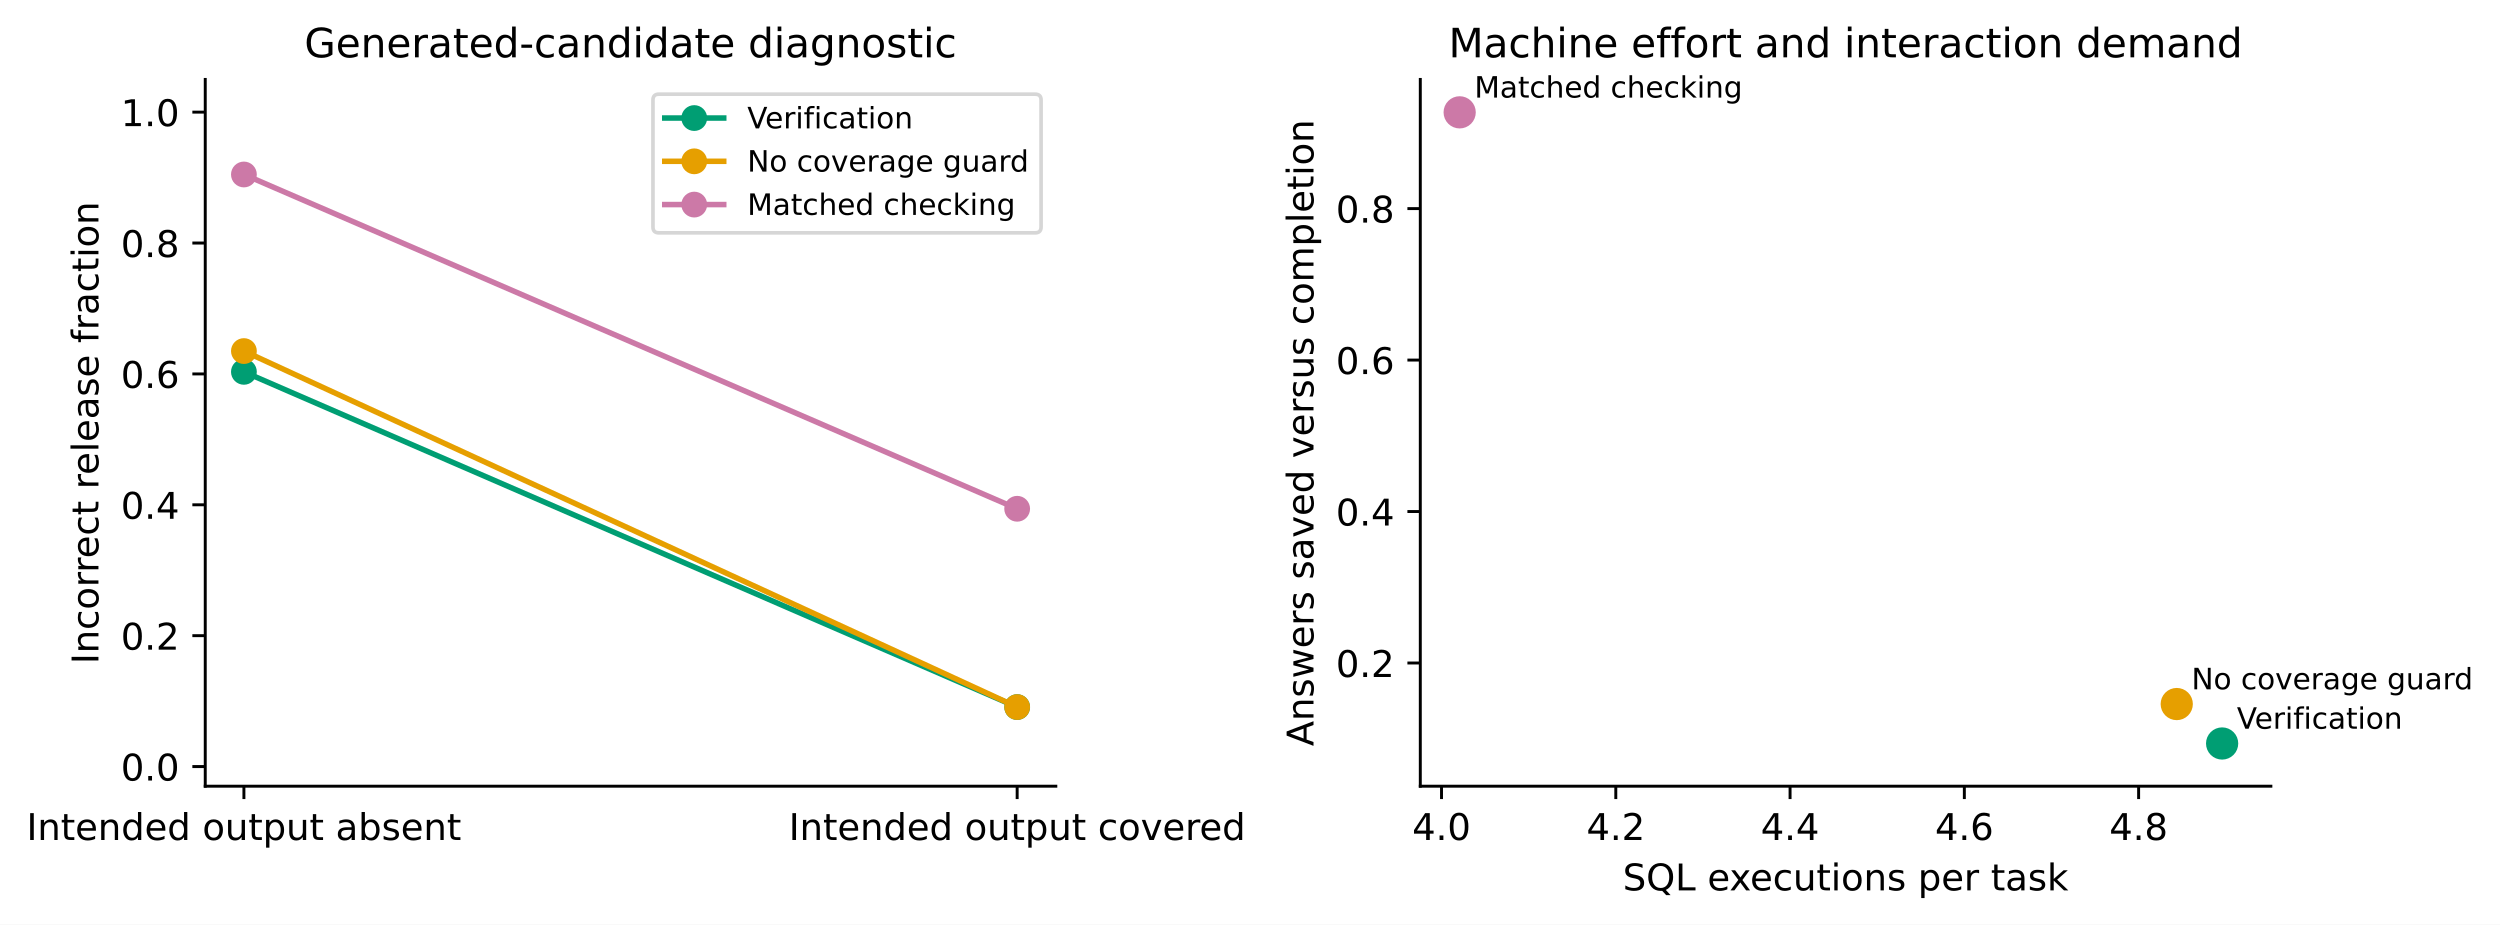
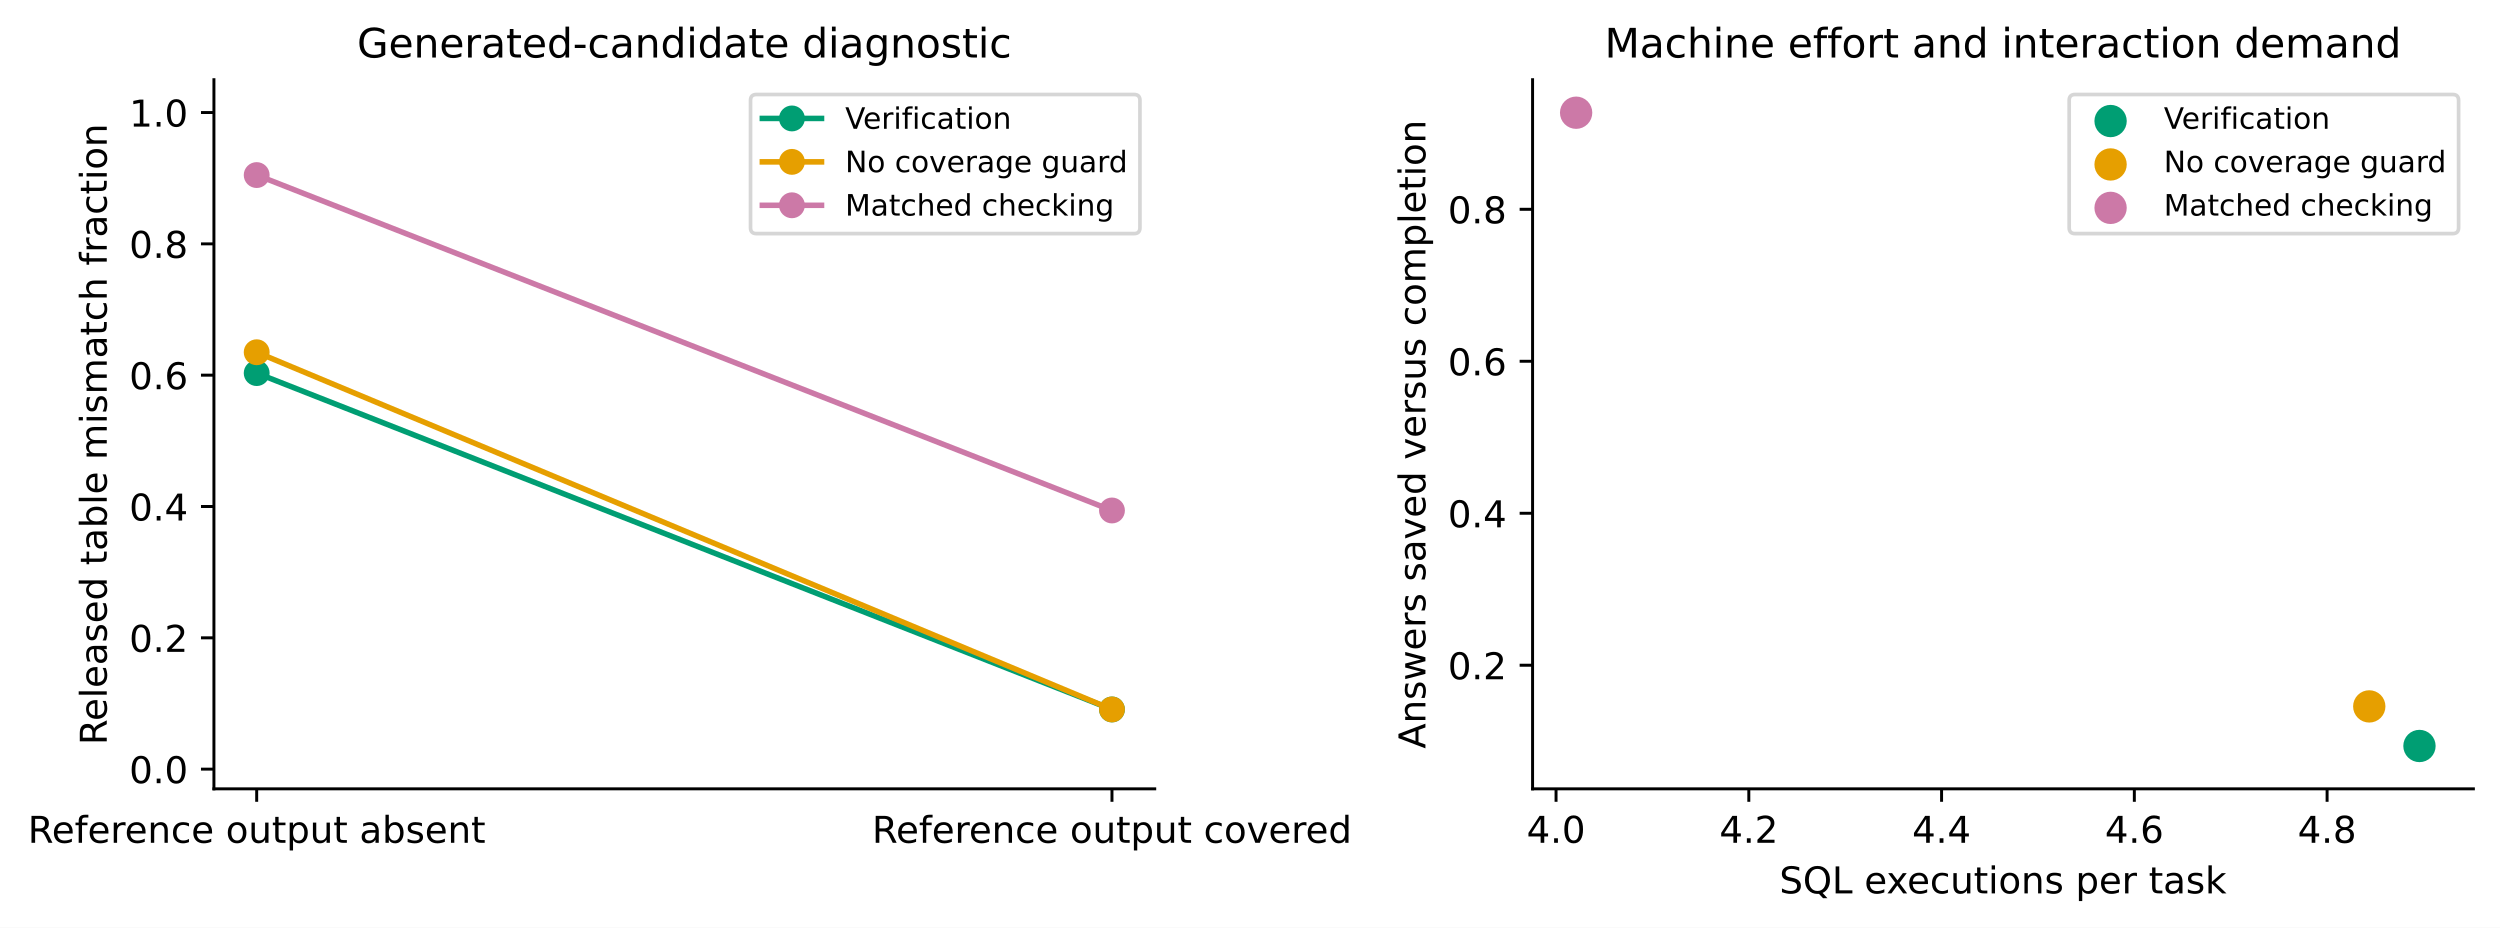
- <svg xmlns="http://www.w3.org/2000/svg" xmlns:xlink="http://www.w3.org/1999/xlink" height="250.915pt" version="1.1" viewBox="0 0 678.449 250.915" width="678.449pt">
+ <svg xmlns="http://www.w3.org/2000/svg" xmlns:xlink="http://www.w3.org/1999/xlink" height="250.915pt" version="1.1" viewBox="0 0 676.178 250.915" width="676.178pt">
  <defs>
    <style type="text/css">
*{stroke-linecap:butt;stroke-linejoin:round;}
  </style>
  </defs>
  <g id="figure_1">
    <g id="patch_1">
-       <path d="M -0 250.915 L 678.449 250.915 L 678.449 0 L -0 0 z " style="fill:#ffffff;" />
+       <path d="M 0 250.915 L 676.178 250.915 L 676.178 0 L 0 0 z " style="fill:#ffffff;" />
    </g>
    <g id="axes_1">
      <g id="patch_2">
-         <path d="M 55.7 213.358 L 286.528 213.358 L 286.528 21.558 L 55.7 21.558 z " style="fill:#ffffff;" />
+         <path d="M 57.861 213.358 L 312.321 213.358 L 312.321 21.558 L 57.861 21.558 z " style="fill:#ffffff;" />
      </g>
      <g id="matplotlib.axis_1">
        <g id="xtick_1">
          <g id="line2d_1">
            <defs>
-               <path d="M 0 0 L 0 3.5 " id="mb8eea7ea38" style="stroke:#000000;stroke-width:0.8;" />
+               <path d="M 0 0 L 0 3.5 " id="m9bfd9248ef" style="stroke:#000000;stroke-width:0.8;" />
            </defs>
            <g>
-               <use style="stroke:#000000;stroke-width:0.8;" x="66.192" xlink:href="#mb8eea7ea38" y="213.358" />
+               <use style="stroke:#000000;stroke-width:0.8;" x="69.427" xlink:href="#m9bfd9248ef" y="213.358" />
            </g>
          </g>
          <g id="text_1">
-             <text style="font-family:DejaVu Sans;font-size:10px;font-style:normal;font-weight:normal;text-anchor:middle;" transform="rotate(-0, 66.19219, 227.9567)" x="66.192" y="227.957">Intended output absent</text>
+             <text style="font-family:DejaVu Sans;font-size:10px;font-style:normal;font-weight:normal;text-anchor:middle;" transform="rotate(-0, 69.42734, 227.9567)" x="69.427" y="227.957">Reference output absent</text>
          </g>
        </g>
        <g id="xtick_2">
          <g id="line2d_2">
            <g>
-               <use style="stroke:#000000;stroke-width:0.8;" x="276.036" xlink:href="#mb8eea7ea38" y="213.358" />
+               <use style="stroke:#000000;stroke-width:0.8;" x="300.755" xlink:href="#m9bfd9248ef" y="213.358" />
            </g>
          </g>
          <g id="text_2">
-             <text style="font-family:DejaVu Sans;font-size:10px;font-style:normal;font-weight:normal;text-anchor:middle;" transform="rotate(-0, 276.0358, 227.9567)" x="276.036" y="227.957">Intended output covered</text>
+             <text style="font-family:DejaVu Sans;font-size:10px;font-style:normal;font-weight:normal;text-anchor:middle;" transform="rotate(-0, 300.7546, 227.9567)" x="300.755" y="227.957">Reference output covered</text>
          </g>
        </g>
      </g>
      <g id="matplotlib.axis_2">
        <g id="ytick_1">
          <g id="line2d_3">
            <defs>
-               <path d="M 0 0 L -3.5 0 " id="mf3b0600a31" style="stroke:#000000;stroke-width:0.8;" />
+               <path d="M 0 0 L -3.5 0 " id="m4cd47e15e6" style="stroke:#000000;stroke-width:0.8;" />
            </defs>
            <g>
-               <use style="stroke:#000000;stroke-width:0.8;" x="55.7" xlink:href="#mf3b0600a31" y="208.031" />
+               <use style="stroke:#000000;stroke-width:0.8;" x="57.861" xlink:href="#m4cd47e15e6" y="208.031" />
            </g>
          </g>
          <g id="text_3">
-             <text style="font-family:DejaVu Sans;font-size:10px;font-style:normal;font-weight:normal;text-anchor:end;" transform="rotate(-0, 48.70001, 211.8297)" x="48.7" y="211.83">0.0</text>
+             <text style="font-family:DejaVu Sans;font-size:10px;font-style:normal;font-weight:normal;text-anchor:end;" transform="rotate(-0, 50.86098, 211.8297)" x="50.861" y="211.83">0.0</text>
          </g>
        </g>
        <g id="ytick_2">
          <g id="line2d_4">
            <g>
-               <use style="stroke:#000000;stroke-width:0.8;" x="55.7" xlink:href="#mf3b0600a31" y="172.512" />
+               <use style="stroke:#000000;stroke-width:0.8;" x="57.861" xlink:href="#m4cd47e15e6" y="172.512" />
            </g>
          </g>
          <g id="text_4">
-             <text style="font-family:DejaVu Sans;font-size:10px;font-style:normal;font-weight:normal;text-anchor:end;" transform="rotate(-0, 48.70001, 176.3112)" x="48.7" y="176.311">0.2</text>
+             <text style="font-family:DejaVu Sans;font-size:10px;font-style:normal;font-weight:normal;text-anchor:end;" transform="rotate(-0, 50.86098, 176.3112)" x="50.861" y="176.311">0.2</text>
          </g>
        </g>
        <g id="ytick_3">
          <g id="line2d_5">
            <g>
-               <use style="stroke:#000000;stroke-width:0.8;" x="55.7" xlink:href="#mf3b0600a31" y="136.993" />
+               <use style="stroke:#000000;stroke-width:0.8;" x="57.861" xlink:href="#m4cd47e15e6" y="136.993" />
            </g>
          </g>
          <g id="text_5">
-             <text style="font-family:DejaVu Sans;font-size:10px;font-style:normal;font-weight:normal;text-anchor:end;" transform="rotate(-0, 48.70001, 140.7927)" x="48.7" y="140.793">0.4</text>
+             <text style="font-family:DejaVu Sans;font-size:10px;font-style:normal;font-weight:normal;text-anchor:end;" transform="rotate(-0, 50.86098, 140.7927)" x="50.861" y="140.793">0.4</text>
          </g>
        </g>
        <g id="ytick_4">
          <g id="line2d_6">
            <g>
-               <use style="stroke:#000000;stroke-width:0.8;" x="55.7" xlink:href="#mf3b0600a31" y="101.475" />
+               <use style="stroke:#000000;stroke-width:0.8;" x="57.861" xlink:href="#m4cd47e15e6" y="101.475" />
            </g>
          </g>
          <g id="text_6">
-             <text style="font-family:DejaVu Sans;font-size:10px;font-style:normal;font-weight:normal;text-anchor:end;" transform="rotate(-0, 48.70001, 105.2742)" x="48.7" y="105.274">0.6</text>
+             <text style="font-family:DejaVu Sans;font-size:10px;font-style:normal;font-weight:normal;text-anchor:end;" transform="rotate(-0, 50.86098, 105.2742)" x="50.861" y="105.274">0.6</text>
          </g>
        </g>
        <g id="ytick_5">
          <g id="line2d_7">
            <g>
-               <use style="stroke:#000000;stroke-width:0.8;" x="55.7" xlink:href="#mf3b0600a31" y="65.956" />
+               <use style="stroke:#000000;stroke-width:0.8;" x="57.861" xlink:href="#m4cd47e15e6" y="65.956" />
            </g>
          </g>
          <g id="text_7">
-             <text style="font-family:DejaVu Sans;font-size:10px;font-style:normal;font-weight:normal;text-anchor:end;" transform="rotate(-0, 48.70001, 69.75565)" x="48.7" y="69.756">0.8</text>
+             <text style="font-family:DejaVu Sans;font-size:10px;font-style:normal;font-weight:normal;text-anchor:end;" transform="rotate(-0, 50.86098, 69.75565)" x="50.861" y="69.756">0.8</text>
          </g>
        </g>
        <g id="ytick_6">
          <g id="line2d_8">
            <g>
-               <use style="stroke:#000000;stroke-width:0.8;" x="55.7" xlink:href="#mf3b0600a31" y="30.438" />
+               <use style="stroke:#000000;stroke-width:0.8;" x="57.861" xlink:href="#m4cd47e15e6" y="30.438" />
            </g>
          </g>
          <g id="text_8">
-             <text style="font-family:DejaVu Sans;font-size:10px;font-style:normal;font-weight:normal;text-anchor:end;" transform="rotate(-0, 48.70001, 34.23713)" x="48.7" y="34.237">1.0</text>
+             <text style="font-family:DejaVu Sans;font-size:10px;font-style:normal;font-weight:normal;text-anchor:end;" transform="rotate(-0, 50.86098, 34.23713)" x="50.861" y="34.237">1.0</text>
          </g>
        </g>
        <g id="text_9">
-           <text style="font-family:DejaVu Sans;font-size:10px;font-style:normal;font-weight:normal;text-anchor:middle;" transform="rotate(-90, 26.7172, 117.4583)" x="26.717" y="117.458">Incorrect release fraction</text>
+           <text style="font-family:DejaVu Sans;font-size:10px;font-style:normal;font-weight:normal;text-anchor:middle;" transform="rotate(-90, 28.87817, 117.4583)" x="28.878" y="117.458">Released table mismatch fraction</text>
        </g>
      </g>
      <g id="line2d_9">
-         <path clip-path="url(#p828e0c2188)" d="M 66.192 100.911 L 276.036 191.886 " style="fill:none;stroke:#009e73;stroke-linecap:square;stroke-width:1.5;" />
-         <defs>
-           <path d="M 0 3 C 0.796 3 1.559 2.684 2.121 2.121 C 2.684 1.559 3 0.796 3 0 C 3 -0.796 2.684 -1.559 2.121 -2.121 C 1.559 -2.684 0.796 -3 0 -3 C -0.796 -3 -1.559 -2.684 -2.121 -2.121 C -2.684 -1.559 -3 -0.796 -3 0 C -3 0.796 -2.684 1.559 -2.121 2.121 C -1.559 2.684 -0.796 3 0 3 z " id="m8ff950001c" style="stroke:#009e73;" />
-         </defs>
-         <g clip-path="url(#p828e0c2188)">
-           <use style="fill:#009e73;stroke:#009e73;" x="66.192" xlink:href="#m8ff950001c" y="100.911" />
-           <use style="fill:#009e73;stroke:#009e73;" x="276.036" xlink:href="#m8ff950001c" y="191.886" />
+         <path clip-path="url(#p963cdeaf69)" d="M 69.427 100.911 L 300.755 191.886 " style="fill:none;stroke:#009e73;stroke-linecap:square;stroke-width:1.5;" />
+         <defs>
+           <path d="M 0 3 C 0.796 3 1.559 2.684 2.121 2.121 C 2.684 1.559 3 0.796 3 0 C 3 -0.796 2.684 -1.559 2.121 -2.121 C 1.559 -2.684 0.796 -3 0 -3 C -0.796 -3 -1.559 -2.684 -2.121 -2.121 C -2.684 -1.559 -3 -0.796 -3 0 C -3 0.796 -2.684 1.559 -2.121 2.121 C -1.559 2.684 -0.796 3 0 3 z " id="m8f10d185c3" style="stroke:#009e73;" />
+         </defs>
+         <g clip-path="url(#p963cdeaf69)">
+           <use style="fill:#009e73;stroke:#009e73;" x="69.427" xlink:href="#m8f10d185c3" y="100.911" />
+           <use style="fill:#009e73;stroke:#009e73;" x="300.755" xlink:href="#m8f10d185c3" y="191.886" />
        </g>
      </g>
      <g id="line2d_10">
-         <path clip-path="url(#p828e0c2188)" d="M 66.192 95.273 L 276.036 191.886 " style="fill:none;stroke:#e69f00;stroke-linecap:square;stroke-width:1.5;" />
-         <defs>
-           <path d="M 0 3 C 0.796 3 1.559 2.684 2.121 2.121 C 2.684 1.559 3 0.796 3 0 C 3 -0.796 2.684 -1.559 2.121 -2.121 C 1.559 -2.684 0.796 -3 0 -3 C -0.796 -3 -1.559 -2.684 -2.121 -2.121 C -2.684 -1.559 -3 -0.796 -3 0 C -3 0.796 -2.684 1.559 -2.121 2.121 C -1.559 2.684 -0.796 3 0 3 z " id="m76ad0d6822" style="stroke:#e69f00;" />
-         </defs>
-         <g clip-path="url(#p828e0c2188)">
-           <use style="fill:#e69f00;stroke:#e69f00;" x="66.192" xlink:href="#m76ad0d6822" y="95.273" />
-           <use style="fill:#e69f00;stroke:#e69f00;" x="276.036" xlink:href="#m76ad0d6822" y="191.886" />
+         <path clip-path="url(#p963cdeaf69)" d="M 69.427 95.273 L 300.755 191.886 " style="fill:none;stroke:#e69f00;stroke-linecap:square;stroke-width:1.5;" />
+         <defs>
+           <path d="M 0 3 C 0.796 3 1.559 2.684 2.121 2.121 C 2.684 1.559 3 0.796 3 0 C 3 -0.796 2.684 -1.559 2.121 -2.121 C 1.559 -2.684 0.796 -3 0 -3 C -0.796 -3 -1.559 -2.684 -2.121 -2.121 C -2.684 -1.559 -3 -0.796 -3 0 C -3 0.796 -2.684 1.559 -2.121 2.121 C -1.559 2.684 -0.796 3 0 3 z " id="m054b3ee7ec" style="stroke:#e69f00;" />
+         </defs>
+         <g clip-path="url(#p963cdeaf69)">
+           <use style="fill:#e69f00;stroke:#e69f00;" x="69.427" xlink:href="#m054b3ee7ec" y="95.273" />
+           <use style="fill:#e69f00;stroke:#e69f00;" x="300.755" xlink:href="#m054b3ee7ec" y="191.886" />
        </g>
      </g>
      <g id="line2d_11">
-         <path clip-path="url(#p828e0c2188)" d="M 66.192 47.351 L 276.036 138.07 " style="fill:none;stroke:#cc79a7;stroke-linecap:square;stroke-width:1.5;" />
-         <defs>
-           <path d="M 0 3 C 0.796 3 1.559 2.684 2.121 2.121 C 2.684 1.559 3 0.796 3 0 C 3 -0.796 2.684 -1.559 2.121 -2.121 C 1.559 -2.684 0.796 -3 0 -3 C -0.796 -3 -1.559 -2.684 -2.121 -2.121 C -2.684 -1.559 -3 -0.796 -3 0 C -3 0.796 -2.684 1.559 -2.121 2.121 C -1.559 2.684 -0.796 3 0 3 z " id="m4da75016a5" style="stroke:#cc79a7;" />
-         </defs>
-         <g clip-path="url(#p828e0c2188)">
-           <use style="fill:#cc79a7;stroke:#cc79a7;" x="66.192" xlink:href="#m4da75016a5" y="47.351" />
-           <use style="fill:#cc79a7;stroke:#cc79a7;" x="276.036" xlink:href="#m4da75016a5" y="138.07" />
+         <path clip-path="url(#p963cdeaf69)" d="M 69.427 47.351 L 300.755 138.07 " style="fill:none;stroke:#cc79a7;stroke-linecap:square;stroke-width:1.5;" />
+         <defs>
+           <path d="M 0 3 C 0.796 3 1.559 2.684 2.121 2.121 C 2.684 1.559 3 0.796 3 0 C 3 -0.796 2.684 -1.559 2.121 -2.121 C 1.559 -2.684 0.796 -3 0 -3 C -0.796 -3 -1.559 -2.684 -2.121 -2.121 C -2.684 -1.559 -3 -0.796 -3 0 C -3 0.796 -2.684 1.559 -2.121 2.121 C -1.559 2.684 -0.796 3 0 3 z " id="m681b5822be" style="stroke:#cc79a7;" />
+         </defs>
+         <g clip-path="url(#p963cdeaf69)">
+           <use style="fill:#cc79a7;stroke:#cc79a7;" x="69.427" xlink:href="#m681b5822be" y="47.351" />
+           <use style="fill:#cc79a7;stroke:#cc79a7;" x="300.755" xlink:href="#m681b5822be" y="138.07" />
        </g>
      </g>
      <g id="patch_3">
-         <path d="M 55.7 213.358 L 55.7 21.558 " style="fill:none;stroke:#000000;stroke-linecap:square;stroke-linejoin:miter;stroke-width:0.8;" />
+         <path d="M 57.861 213.358 L 57.861 21.558 " style="fill:none;stroke:#000000;stroke-linecap:square;stroke-linejoin:miter;stroke-width:0.8;" />
      </g>
      <g id="patch_4">
-         <path d="M 55.7 213.358 L 286.528 213.358 " style="fill:none;stroke:#000000;stroke-linecap:square;stroke-linejoin:miter;stroke-width:0.8;" />
+         <path d="M 57.861 213.358 L 312.321 213.358 " style="fill:none;stroke:#000000;stroke-linecap:square;stroke-linejoin:miter;stroke-width:0.8;" />
      </g>
      <g id="text_10">
-         <text style="font-family:DejaVu Sans;font-size:11px;font-style:normal;font-weight:normal;text-anchor:middle;" transform="rotate(-0, 171.114, 15.55828)" x="171.114" y="15.558">Generated-candidate diagnostic</text>
+         <text style="font-family:DejaVu Sans;font-size:11px;font-style:normal;font-weight:normal;text-anchor:middle;" transform="rotate(-0, 185.091, 15.55828)" x="185.091" y="15.558">Generated-candidate diagnostic</text>
      </g>
      <g id="legend_1">
        <g id="patch_5">
-           <path d="M 178.802 63.186 L 280.928 63.186 Q 282.528 63.186 282.528 61.586 L 282.528 27.158 Q 282.528 25.558 280.928 25.558 L 178.802 25.558 Q 177.202 25.558 177.202 27.158 L 177.202 61.586 Q 177.202 63.186 178.802 63.186 z " style="fill:#ffffff;opacity:0.8;stroke:#cccccc;stroke-linejoin:miter;" />
+           <path d="M 204.595 63.186 L 306.721 63.186 Q 308.321 63.186 308.321 61.586 L 308.321 27.158 Q 308.321 25.558 306.721 25.558 L 204.595 25.558 Q 202.995 25.558 202.995 27.158 L 202.995 61.586 Q 202.995 63.186 204.595 63.186 z " style="fill:#ffffff;opacity:0.8;stroke:#cccccc;stroke-linejoin:miter;" />
        </g>
        <g id="line2d_12">
-           <path d="M 180.402 32.037 L 196.402 32.037 " style="fill:none;stroke:#009e73;stroke-linecap:square;stroke-width:1.5;" />
+           <path d="M 206.195 32.037 L 222.195 32.037 " style="fill:none;stroke:#009e73;stroke-linecap:square;stroke-width:1.5;" />
        </g>
        <g id="line2d_13">
          <g>
-             <use style="fill:#009e73;stroke:#009e73;" x="188.402" xlink:href="#m8ff950001c" y="32.037" />
+             <use style="fill:#009e73;stroke:#009e73;" x="214.195" xlink:href="#m8f10d185c3" y="32.037" />
          </g>
        </g>
        <g id="text_11">
-           <text style="font-family:DejaVu Sans;font-size:8px;font-style:normal;font-weight:normal;text-anchor:start;" transform="rotate(-0, 202.8017, 34.83703)" x="202.802" y="34.837">Verification</text>
+           <text style="font-family:DejaVu Sans;font-size:8px;font-style:normal;font-weight:normal;text-anchor:start;" transform="rotate(-0, 228.5947, 34.83703)" x="228.595" y="34.837">Verification</text>
        </g>
        <g id="line2d_14">
-           <path d="M 180.402 43.78 L 196.402 43.78 " style="fill:none;stroke:#e69f00;stroke-linecap:square;stroke-width:1.5;" />
+           <path d="M 206.195 43.78 L 222.195 43.78 " style="fill:none;stroke:#e69f00;stroke-linecap:square;stroke-width:1.5;" />
        </g>
        <g id="line2d_15">
          <g>
-             <use style="fill:#e69f00;stroke:#e69f00;" x="188.402" xlink:href="#m76ad0d6822" y="43.78" />
+             <use style="fill:#e69f00;stroke:#e69f00;" x="214.195" xlink:href="#m054b3ee7ec" y="43.78" />
          </g>
        </g>
        <g id="text_12">
-           <text style="font-family:DejaVu Sans;font-size:8px;font-style:normal;font-weight:normal;text-anchor:start;" transform="rotate(-0, 202.8017, 46.57953)" x="202.802" y="46.58">No coverage guard</text>
+           <text style="font-family:DejaVu Sans;font-size:8px;font-style:normal;font-weight:normal;text-anchor:start;" transform="rotate(-0, 228.5947, 46.57953)" x="228.595" y="46.58">No coverage guard</text>
        </g>
        <g id="line2d_16">
-           <path d="M 180.402 55.522 L 196.402 55.522 " style="fill:none;stroke:#cc79a7;stroke-linecap:square;stroke-width:1.5;" />
+           <path d="M 206.195 55.522 L 222.195 55.522 " style="fill:none;stroke:#cc79a7;stroke-linecap:square;stroke-width:1.5;" />
        </g>
        <g id="line2d_17">
          <g>
-             <use style="fill:#cc79a7;stroke:#cc79a7;" x="188.402" xlink:href="#m4da75016a5" y="55.522" />
+             <use style="fill:#cc79a7;stroke:#cc79a7;" x="214.195" xlink:href="#m681b5822be" y="55.522" />
          </g>
        </g>
        <g id="text_13">
-           <text style="font-family:DejaVu Sans;font-size:8px;font-style:normal;font-weight:normal;text-anchor:start;" transform="rotate(-0, 202.8017, 58.32203)" x="202.802" y="58.322">Matched checking</text>
+           <text style="font-family:DejaVu Sans;font-size:8px;font-style:normal;font-weight:normal;text-anchor:start;" transform="rotate(-0, 228.5947, 58.32203)" x="228.595" y="58.322">Matched checking</text>
        </g>
      </g>
    </g>
    <g id="axes_2">
      <g id="patch_6">
-         <path d="M 385.44 213.358 L 616.268 213.358 L 616.268 21.558 L 385.44 21.558 z " style="fill:#ffffff;" />
+         <path d="M 414.518 213.358 L 668.978 213.358 L 668.978 21.558 L 414.518 21.558 z " style="fill:#ffffff;" />
      </g>
      <g id="PathCollection_1">
        <defs>
-           <path d="M 0 3.873 C 1.027 3.873 2.012 3.465 2.739 2.739 C 3.465 2.012 3.873 1.027 3.873 0 C 3.873 -1.027 3.465 -2.012 2.739 -2.739 C 2.012 -3.465 1.027 -3.873 0 -3.873 C -1.027 -3.873 -2.012 -3.465 -2.739 -2.739 C -3.465 -2.012 -3.873 -1.027 -3.873 0 C -3.873 1.027 -3.465 2.012 -2.739 2.739 C -2.012 3.465 -1.027 3.873 0 3.873 z " id="mbf158a0582" style="stroke:#009e73;" />
-         </defs>
-         <g clip-path="url(#p84fd840d93)">
-           <use style="fill:#009e73;stroke:#009e73;" x="603.04" xlink:href="#mbf158a0582" y="201.768" />
+           <path d="M 0 3.873 C 1.027 3.873 2.012 3.465 2.739 2.739 C 3.465 2.012 3.873 1.027 3.873 0 C 3.873 -1.027 3.465 -2.012 2.739 -2.739 C 2.012 -3.465 1.027 -3.873 0 -3.873 C -1.027 -3.873 -2.012 -3.465 -2.739 -2.739 C -3.465 -2.012 -3.873 -1.027 -3.873 0 C -3.873 1.027 -3.465 2.012 -2.739 2.739 C -2.012 3.465 -1.027 3.873 0 3.873 z " id="m61dd43326b" style="stroke:#009e73;" />
+         </defs>
+         <g clip-path="url(#pe99d1616db)">
+           <use style="fill:#009e73;stroke:#009e73;" x="654.395" xlink:href="#m61dd43326b" y="201.768" />
        </g>
      </g>
      <g id="PathCollection_2">
        <defs>
-           <path d="M 0 3.873 C 1.027 3.873 2.012 3.465 2.739 2.739 C 3.465 2.012 3.873 1.027 3.873 0 C 3.873 -1.027 3.465 -2.012 2.739 -2.739 C 2.012 -3.465 1.027 -3.873 0 -3.873 C -1.027 -3.873 -2.012 -3.465 -2.739 -2.739 C -3.465 -2.012 -3.873 -1.027 -3.873 0 C -3.873 1.027 -3.465 2.012 -2.739 2.739 C -2.012 3.465 -1.027 3.873 0 3.873 z " id="mbb8753870b" style="stroke:#e69f00;" />
-         </defs>
-         <g clip-path="url(#p84fd840d93)">
-           <use style="fill:#e69f00;stroke:#e69f00;" x="590.723" xlink:href="#mbb8753870b" y="191.063" />
+           <path d="M 0 3.873 C 1.027 3.873 2.012 3.465 2.739 2.739 C 3.465 2.012 3.873 1.027 3.873 0 C 3.873 -1.027 3.465 -2.012 2.739 -2.739 C 2.012 -3.465 1.027 -3.873 0 -3.873 C -1.027 -3.873 -2.012 -3.465 -2.739 -2.739 C -3.465 -2.012 -3.873 -1.027 -3.873 0 C -3.873 1.027 -3.465 2.012 -2.739 2.739 C -2.012 3.465 -1.027 3.873 0 3.873 z " id="me2c74ffbd6" style="stroke:#e69f00;" />
+         </defs>
+         <g clip-path="url(#pe99d1616db)">
+           <use style="fill:#e69f00;stroke:#e69f00;" x="640.818" xlink:href="#me2c74ffbd6" y="191.063" />
        </g>
      </g>
      <g id="PathCollection_3">
        <defs>
-           <path d="M 0 3.873 C 1.027 3.873 2.012 3.465 2.739 2.739 C 3.465 2.012 3.873 1.027 3.873 0 C 3.873 -1.027 3.465 -2.012 2.739 -2.739 C 2.012 -3.465 1.027 -3.873 0 -3.873 C -1.027 -3.873 -2.012 -3.465 -2.739 -2.739 C -3.465 -2.012 -3.873 -1.027 -3.873 0 C -3.873 1.027 -3.465 2.012 -2.739 2.739 C -2.012 3.465 -1.027 3.873 0 3.873 z " id="m6294a69af4" style="stroke:#cc79a7;" />
-         </defs>
-         <g clip-path="url(#p84fd840d93)">
-           <use style="fill:#cc79a7;stroke:#cc79a7;" x="396.125" xlink:href="#m6294a69af4" y="30.486" />
+           <path d="M 0 3.873 C 1.027 3.873 2.012 3.465 2.739 2.739 C 3.465 2.012 3.873 1.027 3.873 0 C 3.873 -1.027 3.465 -2.012 2.739 -2.739 C 2.012 -3.465 1.027 -3.873 0 -3.873 C -1.027 -3.873 -2.012 -3.465 -2.739 -2.739 C -3.465 -2.012 -3.873 -1.027 -3.873 0 C -3.873 1.027 -3.465 2.012 -2.739 2.739 C -2.012 3.465 -1.027 3.873 0 3.873 z " id="m129c51db1a" style="stroke:#cc79a7;" />
+         </defs>
+         <g clip-path="url(#pe99d1616db)">
+           <use style="fill:#cc79a7;stroke:#cc79a7;" x="426.297" xlink:href="#m129c51db1a" y="30.486" />
        </g>
      </g>
      <g id="matplotlib.axis_3">
        <g id="xtick_3">
          <g id="line2d_18">
            <g>
-               <use style="stroke:#000000;stroke-width:0.8;" x="391.199" xlink:href="#mb8eea7ea38" y="213.358" />
+               <use style="stroke:#000000;stroke-width:0.8;" x="420.866" xlink:href="#m9bfd9248ef" y="213.358" />
            </g>
          </g>
          <g id="text_14">
-             <text style="font-family:DejaVu Sans;font-size:10px;font-style:normal;font-weight:normal;text-anchor:middle;" transform="rotate(-0, 391.1986, 227.9567)" x="391.199" y="227.957">4.0</text>
+             <text style="font-family:DejaVu Sans;font-size:10px;font-style:normal;font-weight:normal;text-anchor:middle;" transform="rotate(-0, 420.8662, 227.9567)" x="420.866" y="227.957">4.0</text>
          </g>
        </g>
        <g id="xtick_4">
          <g id="line2d_19">
            <g>
-               <use style="stroke:#000000;stroke-width:0.8;" x="438.493" xlink:href="#mb8eea7ea38" y="213.358" />
+               <use style="stroke:#000000;stroke-width:0.8;" x="473.003" xlink:href="#m9bfd9248ef" y="213.358" />
            </g>
          </g>
          <g id="text_15">
-             <text style="font-family:DejaVu Sans;font-size:10px;font-style:normal;font-weight:normal;text-anchor:middle;" transform="rotate(-0, 438.4933, 227.9567)" x="438.493" y="227.957">4.2</text>
+             <text style="font-family:DejaVu Sans;font-size:10px;font-style:normal;font-weight:normal;text-anchor:middle;" transform="rotate(-0, 473.0029, 227.9567)" x="473.003" y="227.957">4.2</text>
          </g>
        </g>
        <g id="xtick_5">
          <g id="line2d_20">
            <g>
-               <use style="stroke:#000000;stroke-width:0.8;" x="485.788" xlink:href="#mb8eea7ea38" y="213.358" />
+               <use style="stroke:#000000;stroke-width:0.8;" x="525.14" xlink:href="#m9bfd9248ef" y="213.358" />
            </g>
          </g>
          <g id="text_16">
-             <text style="font-family:DejaVu Sans;font-size:10px;font-style:normal;font-weight:normal;text-anchor:middle;" transform="rotate(-0, 485.788, 227.9567)" x="485.788" y="227.957">4.4</text>
+             <text style="font-family:DejaVu Sans;font-size:10px;font-style:normal;font-weight:normal;text-anchor:middle;" transform="rotate(-0, 525.1396, 227.9567)" x="525.14" y="227.957">4.4</text>
          </g>
        </g>
        <g id="xtick_6">
          <g id="line2d_21">
            <g>
-               <use style="stroke:#000000;stroke-width:0.8;" x="533.083" xlink:href="#mb8eea7ea38" y="213.358" />
+               <use style="stroke:#000000;stroke-width:0.8;" x="577.276" xlink:href="#m9bfd9248ef" y="213.358" />
            </g>
          </g>
          <g id="text_17">
-             <text style="font-family:DejaVu Sans;font-size:10px;font-style:normal;font-weight:normal;text-anchor:middle;" transform="rotate(-0, 533.0827, 227.9567)" x="533.083" y="227.957">4.6</text>
+             <text style="font-family:DejaVu Sans;font-size:10px;font-style:normal;font-weight:normal;text-anchor:middle;" transform="rotate(-0, 577.2763, 227.9567)" x="577.276" y="227.957">4.6</text>
          </g>
        </g>
        <g id="xtick_7">
          <g id="line2d_22">
            <g>
-               <use style="stroke:#000000;stroke-width:0.8;" x="580.377" xlink:href="#mb8eea7ea38" y="213.358" />
+               <use style="stroke:#000000;stroke-width:0.8;" x="629.413" xlink:href="#m9bfd9248ef" y="213.358" />
            </g>
          </g>
          <g id="text_18">
-             <text style="font-family:DejaVu Sans;font-size:10px;font-style:normal;font-weight:normal;text-anchor:middle;" transform="rotate(-0, 580.3775, 227.9567)" x="580.377" y="227.957">4.8</text>
+             <text style="font-family:DejaVu Sans;font-size:10px;font-style:normal;font-weight:normal;text-anchor:middle;" transform="rotate(-0, 629.413, 227.9567)" x="629.413" y="227.957">4.8</text>
          </g>
        </g>
        <g id="text_19">
-           <text style="font-family:DejaVu Sans;font-size:10px;font-style:normal;font-weight:normal;text-anchor:middle;" transform="rotate(-0, 500.8544, 241.6348)" x="500.854" y="241.635">SQL executions per task</text>
+           <text style="font-family:DejaVu Sans;font-size:10px;font-style:normal;font-weight:normal;text-anchor:middle;" transform="rotate(-0, 541.7485, 241.6348)" x="541.748" y="241.635">SQL executions per task</text>
        </g>
      </g>
      <g id="matplotlib.axis_4">
        <g id="ytick_7">
          <g id="line2d_23">
            <g>
-               <use style="stroke:#000000;stroke-width:0.8;" x="385.44" xlink:href="#mf3b0600a31" y="179.93" />
+               <use style="stroke:#000000;stroke-width:0.8;" x="414.518" xlink:href="#m4cd47e15e6" y="179.93" />
            </g>
          </g>
          <g id="text_20">
-             <text style="font-family:DejaVu Sans;font-size:10px;font-style:normal;font-weight:normal;text-anchor:end;" transform="rotate(-0, 378.4405, 183.7291)" x="378.44" y="183.729">0.2</text>
+             <text style="font-family:DejaVu Sans;font-size:10px;font-style:normal;font-weight:normal;text-anchor:end;" transform="rotate(-0, 407.5185, 183.7291)" x="407.518" y="183.729">0.2</text>
          </g>
        </g>
        <g id="ytick_8">
          <g id="line2d_24">
            <g>
-               <use style="stroke:#000000;stroke-width:0.8;" x="385.44" xlink:href="#mf3b0600a31" y="138.822" />
+               <use style="stroke:#000000;stroke-width:0.8;" x="414.518" xlink:href="#m4cd47e15e6" y="138.822" />
            </g>
          </g>
          <g id="text_21">
-             <text style="font-family:DejaVu Sans;font-size:10px;font-style:normal;font-weight:normal;text-anchor:end;" transform="rotate(-0, 378.4405, 142.6215)" x="378.44" y="142.621">0.4</text>
+             <text style="font-family:DejaVu Sans;font-size:10px;font-style:normal;font-weight:normal;text-anchor:end;" transform="rotate(-0, 407.5185, 142.6215)" x="407.518" y="142.621">0.4</text>
          </g>
        </g>
        <g id="ytick_9">
          <g id="line2d_25">
            <g>
-               <use style="stroke:#000000;stroke-width:0.8;" x="385.44" xlink:href="#mf3b0600a31" y="97.715" />
+               <use style="stroke:#000000;stroke-width:0.8;" x="414.518" xlink:href="#m4cd47e15e6" y="97.715" />
            </g>
          </g>
          <g id="text_22">
-             <text style="font-family:DejaVu Sans;font-size:10px;font-style:normal;font-weight:normal;text-anchor:end;" transform="rotate(-0, 378.4405, 101.5138)" x="378.44" y="101.514">0.6</text>
+             <text style="font-family:DejaVu Sans;font-size:10px;font-style:normal;font-weight:normal;text-anchor:end;" transform="rotate(-0, 407.5185, 101.5138)" x="407.518" y="101.514">0.6</text>
          </g>
        </g>
        <g id="ytick_10">
          <g id="line2d_26">
            <g>
-               <use style="stroke:#000000;stroke-width:0.8;" x="385.44" xlink:href="#mf3b0600a31" y="56.607" />
+               <use style="stroke:#000000;stroke-width:0.8;" x="414.518" xlink:href="#m4cd47e15e6" y="56.607" />
            </g>
          </g>
          <g id="text_23">
-             <text style="font-family:DejaVu Sans;font-size:10px;font-style:normal;font-weight:normal;text-anchor:end;" transform="rotate(-0, 378.4405, 60.40619)" x="378.44" y="60.406">0.8</text>
+             <text style="font-family:DejaVu Sans;font-size:10px;font-style:normal;font-weight:normal;text-anchor:end;" transform="rotate(-0, 407.5185, 60.40619)" x="407.518" y="60.406">0.8</text>
          </g>
        </g>
        <g id="text_24">
-           <text style="font-family:DejaVu Sans;font-size:10px;font-style:normal;font-weight:normal;text-anchor:middle;" transform="rotate(-90, 356.4576, 117.4583)" x="356.458" y="117.458">Answers saved versus completion</text>
+           <text style="font-family:DejaVu Sans;font-size:10px;font-style:normal;font-weight:normal;text-anchor:middle;" transform="rotate(-90, 385.5357, 117.4583)" x="385.536" y="117.458">Answers saved versus completion</text>
        </g>
      </g>
      <g id="patch_7">
-         <path d="M 385.44 213.358 L 385.44 21.558 " style="fill:none;stroke:#000000;stroke-linecap:square;stroke-linejoin:miter;stroke-width:0.8;" />
+         <path d="M 414.518 213.358 L 414.518 21.558 " style="fill:none;stroke:#000000;stroke-linecap:square;stroke-linejoin:miter;stroke-width:0.8;" />
      </g>
      <g id="patch_8">
-         <path d="M 385.44 213.358 L 616.268 213.358 " style="fill:none;stroke:#000000;stroke-linecap:square;stroke-linejoin:miter;stroke-width:0.8;" />
+         <path d="M 414.518 213.358 L 668.978 213.358 " style="fill:none;stroke:#000000;stroke-linecap:square;stroke-linejoin:miter;stroke-width:0.8;" />
      </g>
      <g id="text_25">
-         <text style="font-family:DejaVu Sans;font-size:8px;font-style:normal;font-weight:normal;text-anchor:start;" transform="rotate(-0, 607.0395, 197.7684)" x="607.04" y="197.768">Verification</text>
-       </g>
-       <g id="text_26">
-         <text style="font-family:DejaVu Sans;font-size:8px;font-style:normal;font-weight:normal;text-anchor:start;" transform="rotate(-0, 594.7232, 187.0632)" x="594.723" y="187.063">No coverage guard</text>
-       </g>
-       <g id="text_27">
-         <text style="font-family:DejaVu Sans;font-size:8px;font-style:normal;font-weight:normal;text-anchor:start;" transform="rotate(-0, 400.1251, 26.48648)" x="400.125" y="26.486">Matched checking</text>
-       </g>
-       <g id="text_28">
-         <text style="font-family:DejaVu Sans;font-size:11px;font-style:normal;font-weight:normal;text-anchor:middle;" transform="rotate(-0, 500.8544, 15.55828)" x="500.854" y="15.558">Machine effort and interaction demand</text>
+         <text style="font-family:DejaVu Sans;font-size:11px;font-style:normal;font-weight:normal;text-anchor:middle;" transform="rotate(-0, 541.7485, 15.55828)" x="541.748" y="15.558">Machine effort and interaction demand</text>
+       </g>
+       <g id="legend_2">
+         <g id="patch_9">
+           <path d="M 561.252 63.186 L 663.378 63.186 Q 664.978 63.186 664.978 61.586 L 664.978 27.158 Q 664.978 25.558 663.378 25.558 L 561.252 25.558 Q 559.652 25.558 559.652 27.158 L 559.652 61.586 Q 559.652 63.186 561.252 63.186 z " style="fill:#ffffff;opacity:0.8;stroke:#cccccc;stroke-linejoin:miter;" />
+         </g>
+         <g id="PathCollection_4">
+           <g>
+             <use style="fill:#009e73;stroke:#009e73;" x="570.852" xlink:href="#m61dd43326b" y="32.737" />
+           </g>
+         </g>
+         <g id="text_26">
+           <text style="font-family:DejaVu Sans;font-size:8px;font-style:normal;font-weight:normal;text-anchor:start;" transform="rotate(-0, 585.2522, 34.83703)" x="585.252" y="34.837">Verification</text>
+         </g>
+         <g id="PathCollection_5">
+           <g>
+             <use style="fill:#e69f00;stroke:#e69f00;" x="570.852" xlink:href="#me2c74ffbd6" y="44.48" />
+           </g>
+         </g>
+         <g id="text_27">
+           <text style="font-family:DejaVu Sans;font-size:8px;font-style:normal;font-weight:normal;text-anchor:start;" transform="rotate(-0, 585.2522, 46.57953)" x="585.252" y="46.58">No coverage guard</text>
+         </g>
+         <g id="PathCollection_6">
+           <g>
+             <use style="fill:#cc79a7;stroke:#cc79a7;" x="570.852" xlink:href="#m129c51db1a" y="56.222" />
+           </g>
+         </g>
+         <g id="text_28">
+           <text style="font-family:DejaVu Sans;font-size:8px;font-style:normal;font-weight:normal;text-anchor:start;" transform="rotate(-0, 585.2522, 58.32203)" x="585.252" y="58.322">Matched checking</text>
+         </g>
      </g>
    </g>
  </g>
  <defs>
-     <clipPath id="p828e0c2188">
-       <rect height="191.8" width="230.828" x="55.7" y="21.558" />
+     <clipPath id="p963cdeaf69">
+       <rect height="191.8" width="254.46" x="57.861" y="21.558" />
    </clipPath>
-     <clipPath id="p84fd840d93">
-       <rect height="191.8" width="230.828" x="385.44" y="21.558" />
+     <clipPath id="pe99d1616db">
+       <rect height="191.8" width="254.46" x="414.518" y="21.558" />
    </clipPath>
  </defs>
</svg>
